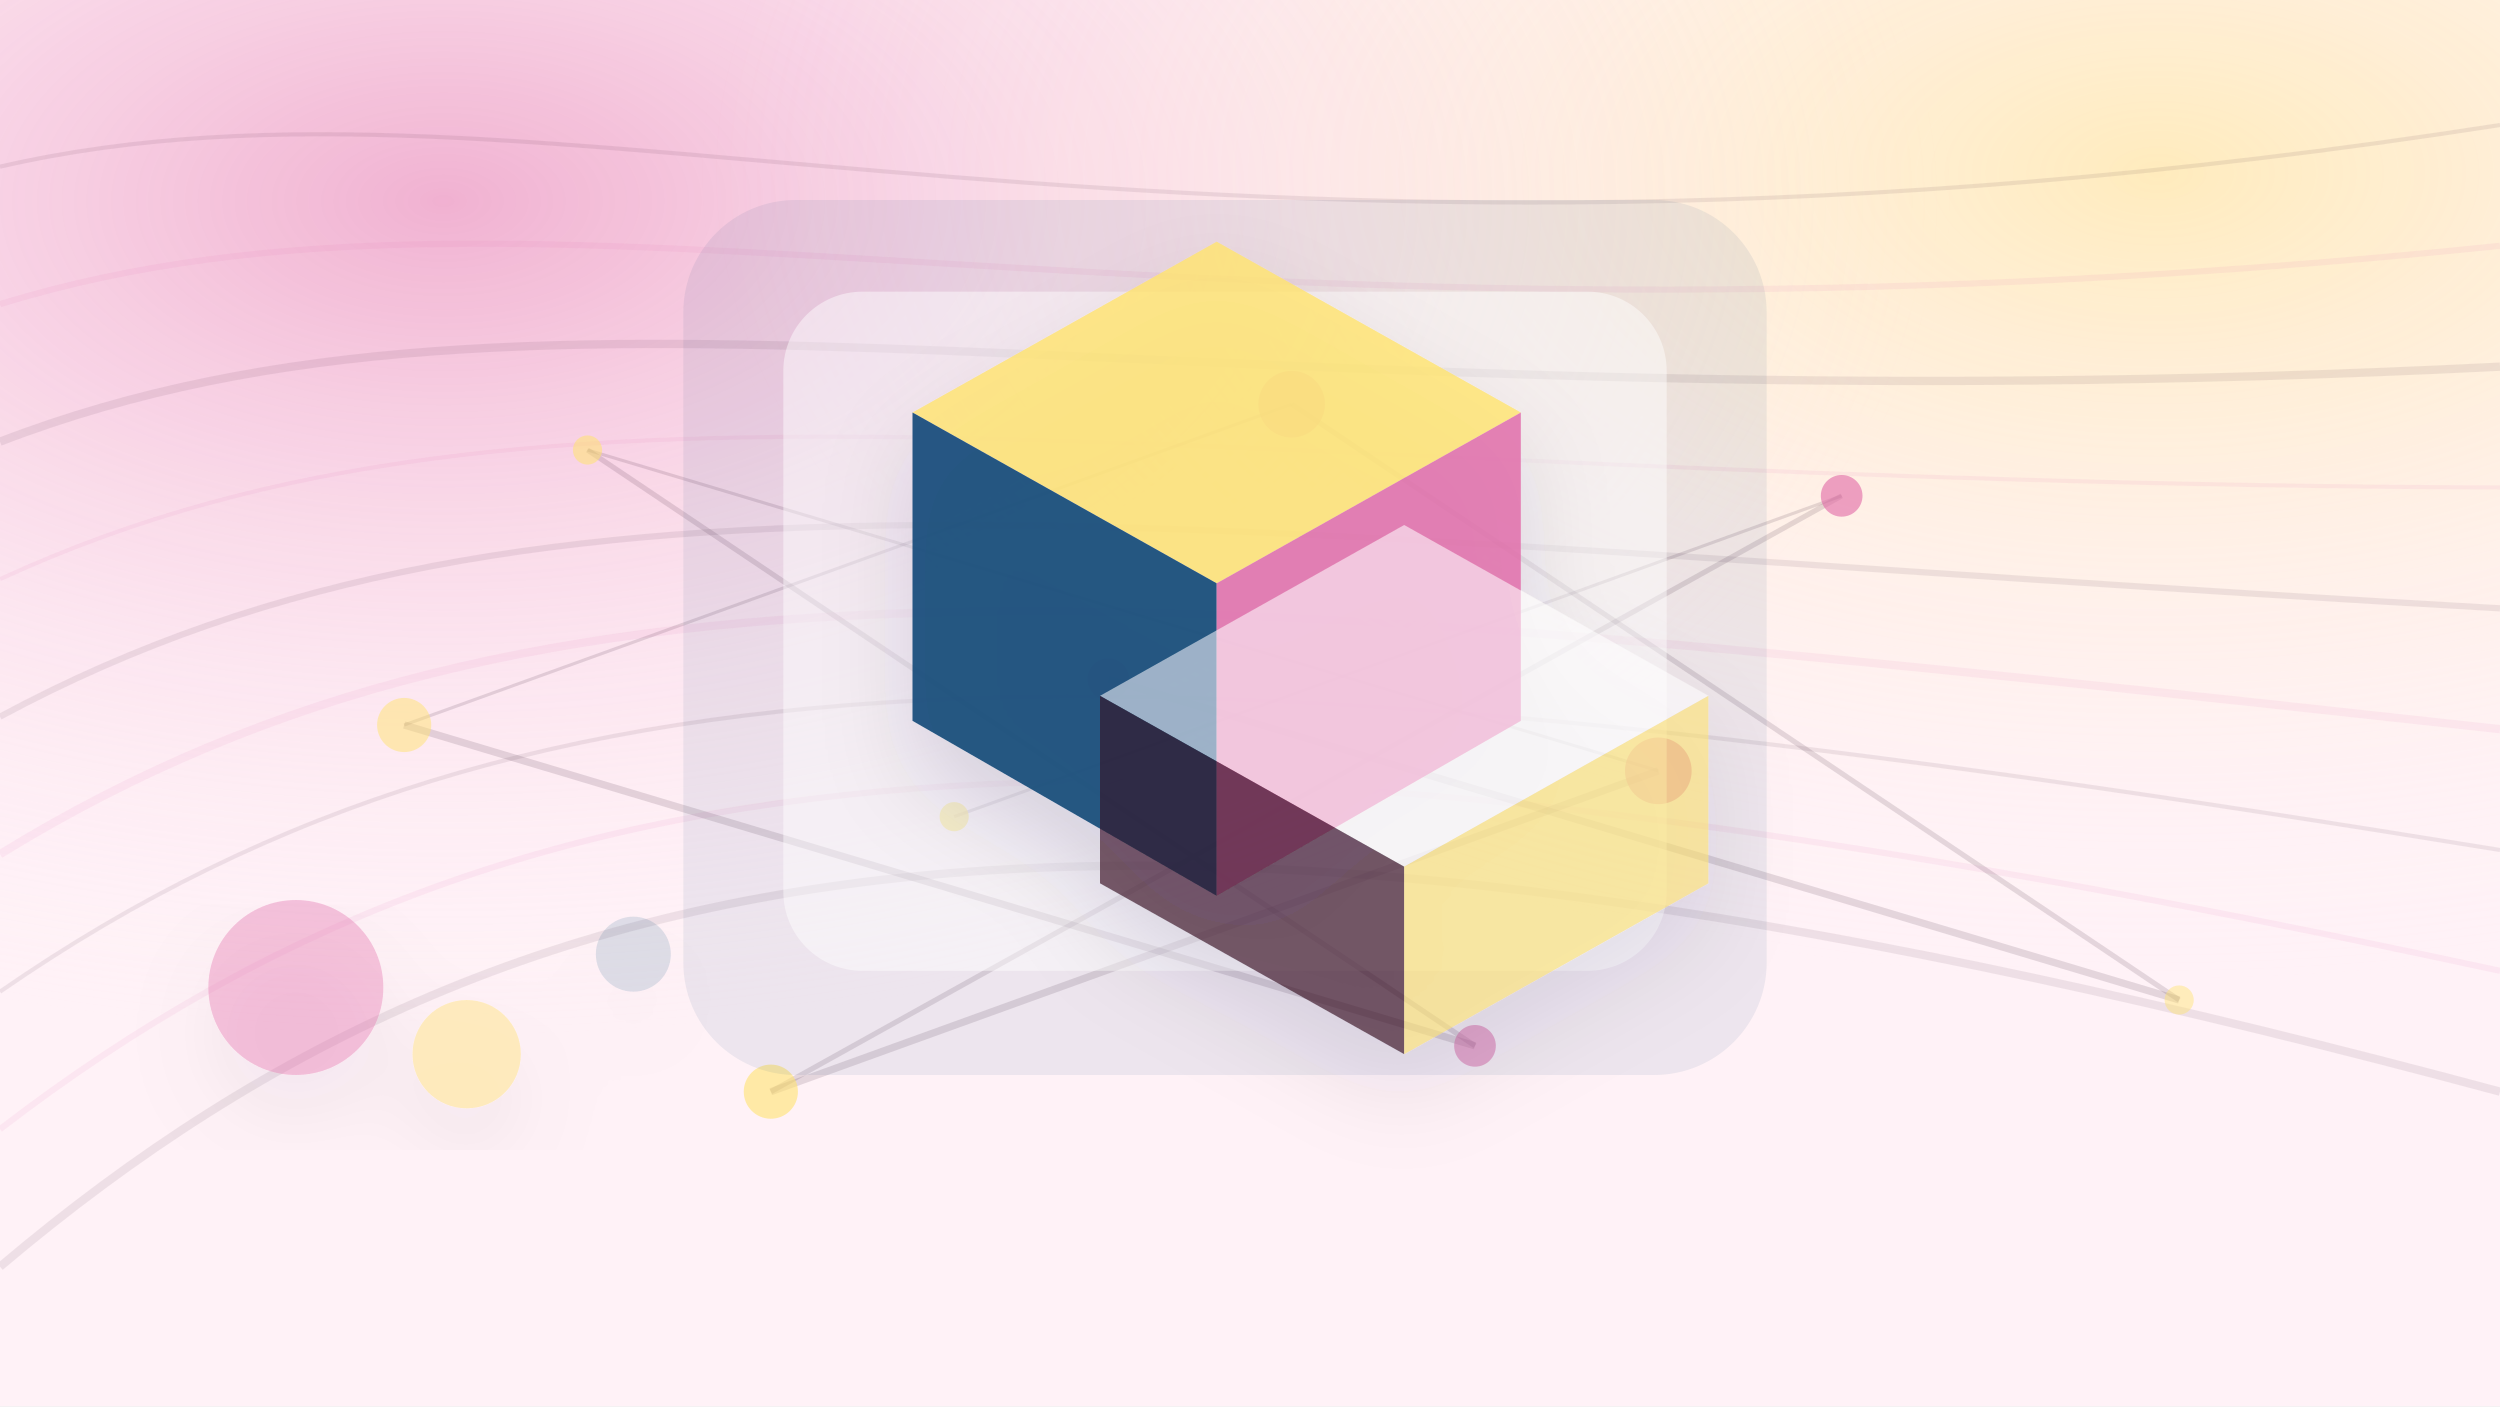
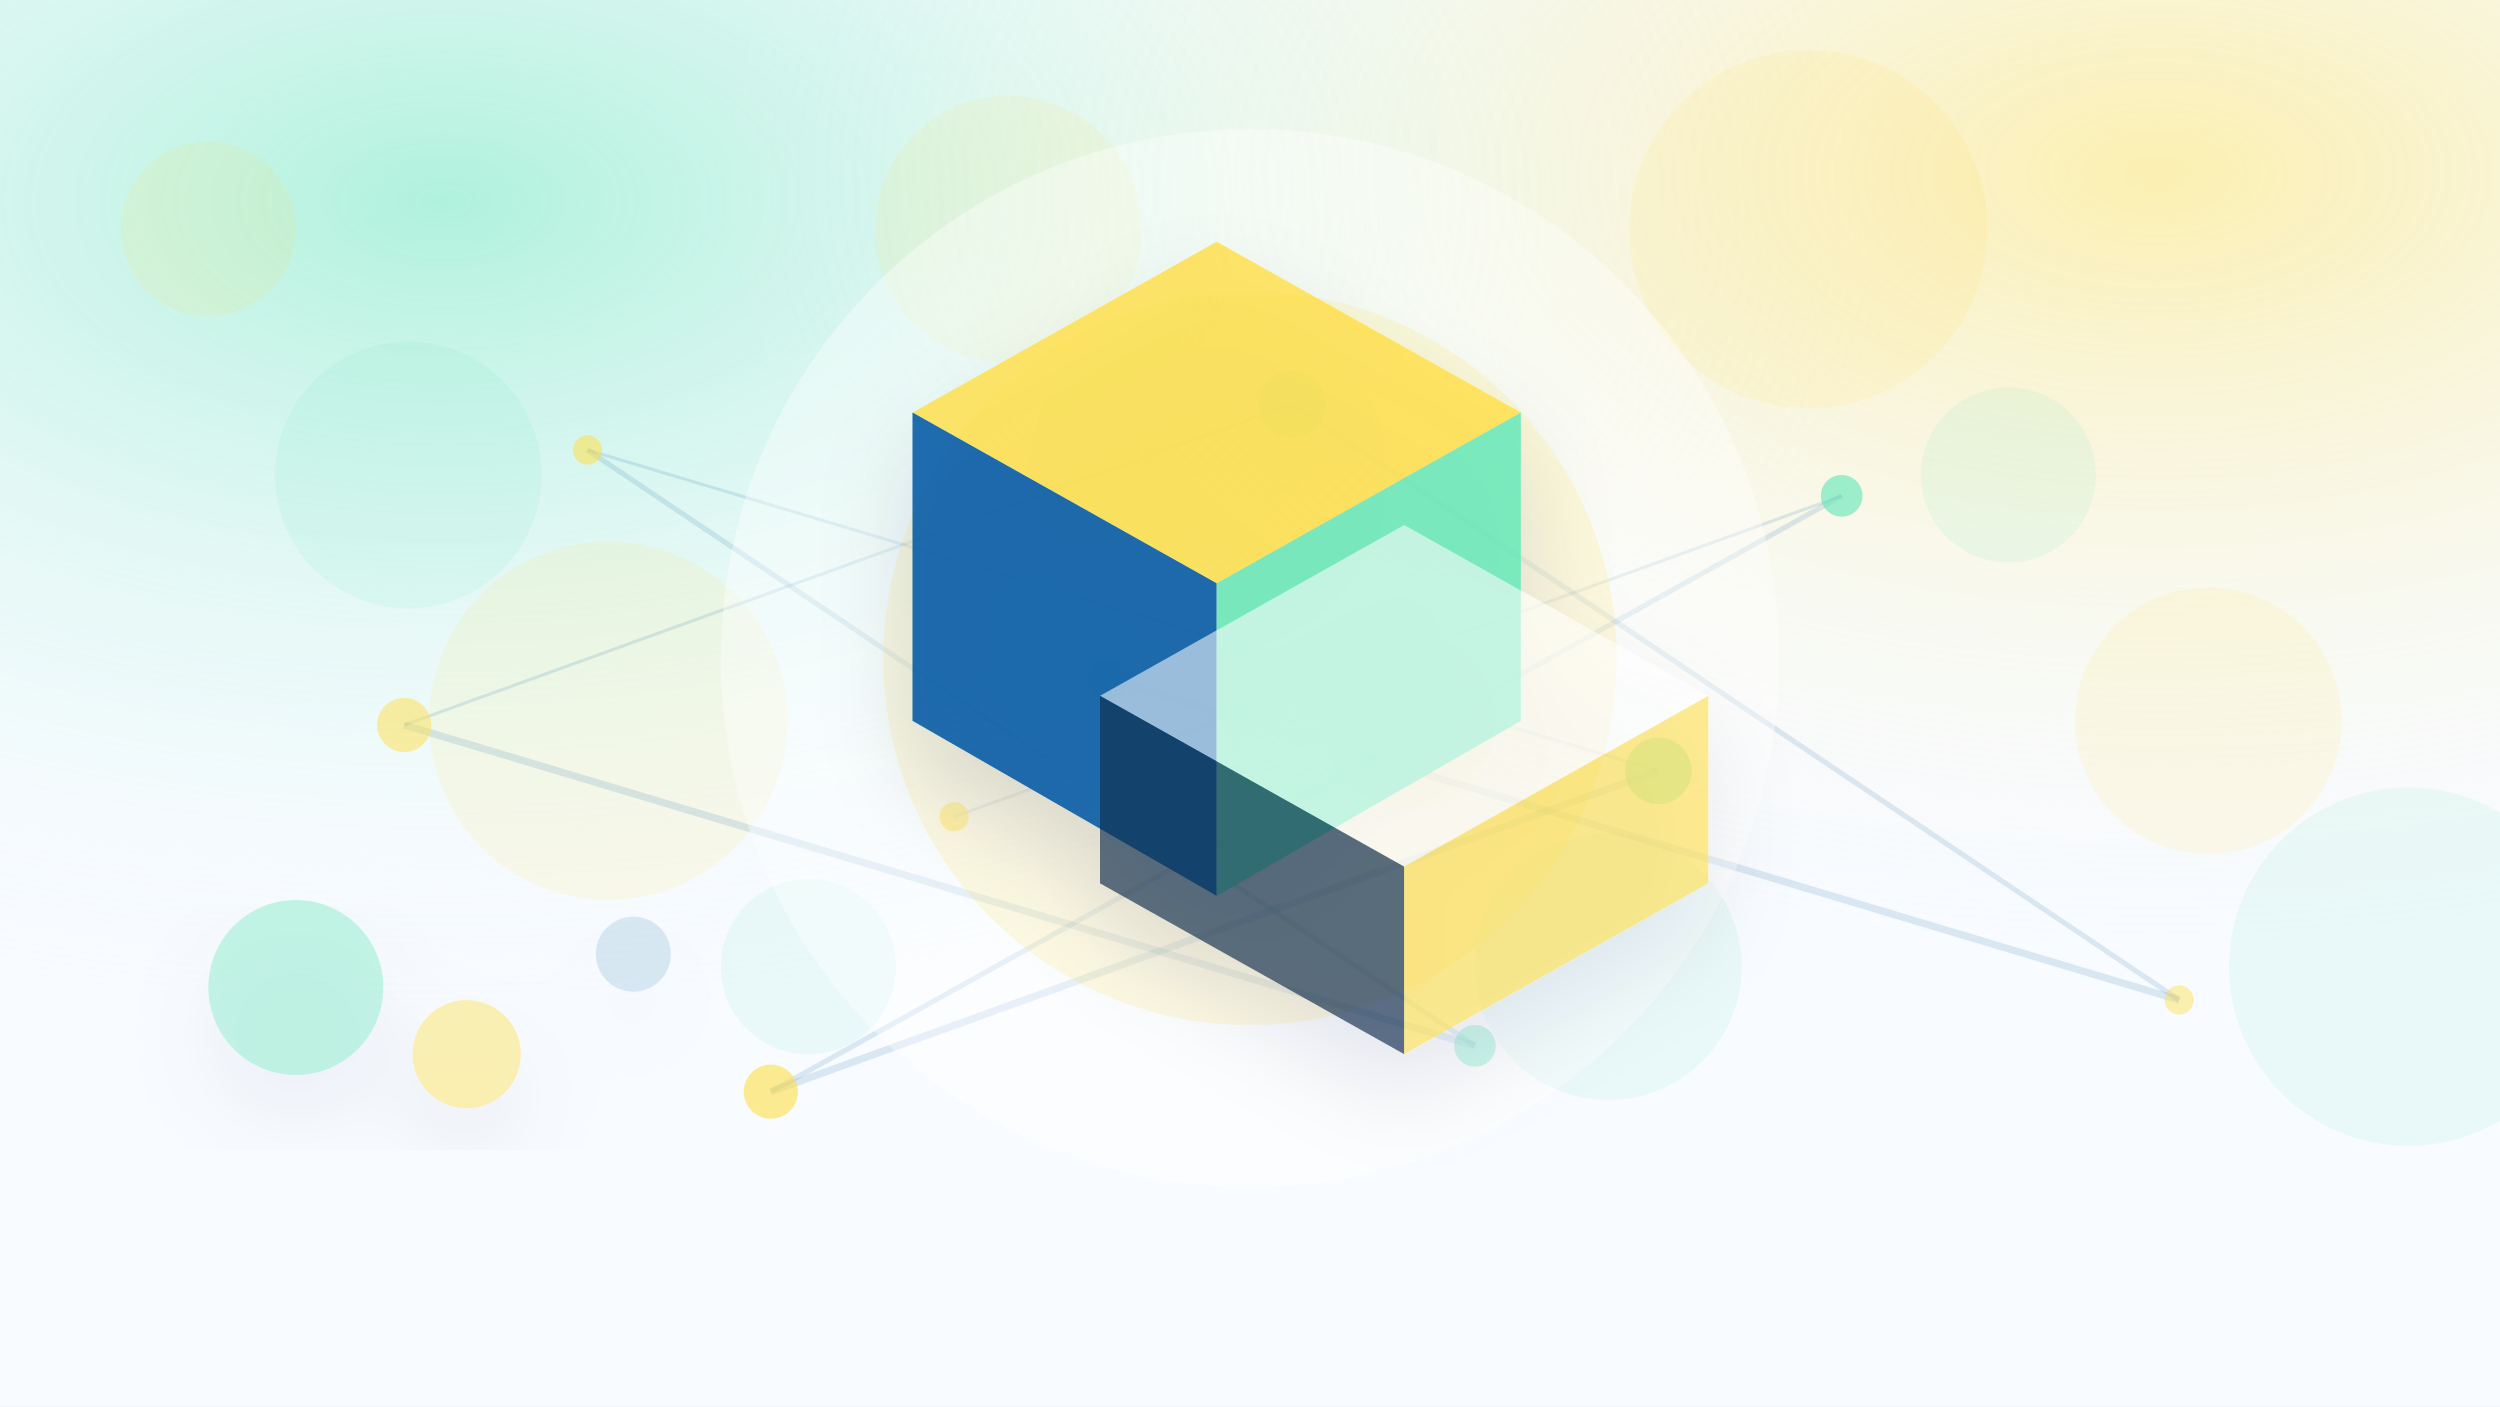
<svg xmlns="http://www.w3.org/2000/svg" width="1200" height="675" viewBox="0 0 1200 675" role="img" aria-labelledby="title desc">
  <defs>
    <radialGradient id="g1" cx="18%" cy="14%" r="60%">
-       <stop stop-color="#e16ba8" stop-opacity=".48" />
-       <stop offset="1" stop-color="#fff2f7" stop-opacity="0" />
+       <stop stop-color="#62e6b8" stop-opacity=".48" />
+       <stop offset="1" stop-color="#f8fbff" stop-opacity="0" />
    </radialGradient>
    <radialGradient id="g2" cx="86%" cy="12%" r="58%">
-       <stop stop-color="#ffe36e" stop-opacity=".42" />
-       <stop offset="1" stop-color="#fff2f7" stop-opacity="0" />
+       <stop stop-color="#ffdf45" stop-opacity=".42" />
+       <stop offset="1" stop-color="#f8fbff" stop-opacity="0" />
    </radialGradient>
    <linearGradient id="split" x1="0" x2="1">
-       <stop stop-color="#fff2f7" />
-       <stop offset=".55" stop-color="#fff2f7" />
-       <stop offset=".55" stop-color="#eef8ff" />
-       <stop offset="1" stop-color="#fff7d1" />
+       <stop stop-color="#f8fbff" />
+       <stop offset=".55" stop-color="#f8fbff" />
+       <stop offset=".55" stop-color="#fffdf2" />
+       <stop offset="1" stop-color="#eef8ff" />
    </linearGradient>
    <filter id="shadow" x="-20%" y="-20%" width="140%" height="140%">
      <feDropShadow dx="0" dy="22" stdDeviation="22" flood-color="#12213a" flood-opacity=".14" />
    </filter>
  </defs>
-   <rect width="1200" height="675" fill="#fff2f7" />
+   <rect width="1200" height="675" fill="#f8fbff" />
  <rect width="1200" height="675" fill="url(#g1)" />
  <rect width="1200" height="675" fill="url(#g2)" />
  <g opacity=".9">
-     <path d="M0 80C260 20 560 160 1200 60" fill="none" stroke="#351528" stroke-opacity=".09" stroke-width="2" />
-     <path d="M0 146C260 66 560 184 1200 118" fill="none" stroke="#e16ba8" stroke-opacity=".09" stroke-width="3" />
-     <path d="M0 212C260 112 560 208 1200 176" fill="none" stroke="#351528" stroke-opacity=".09" stroke-width="4" />
-     <path d="M0 278C260 158 560 232 1200 234" fill="none" stroke="#e16ba8" stroke-opacity=".09" stroke-width="2" />
-     <path d="M0 344C260 204 560 256 1200 292" fill="none" stroke="#351528" stroke-opacity=".09" stroke-width="3" />
-     <path d="M0 410C260 250 560 280 1200 350" fill="none" stroke="#e16ba8" stroke-opacity=".09" stroke-width="4" />
-     <path d="M0 476C260 296 560 304 1200 408" fill="none" stroke="#351528" stroke-opacity=".09" stroke-width="2" />
-     <path d="M0 542C260 342 560 328 1200 466" fill="none" stroke="#e16ba8" stroke-opacity=".09" stroke-width="3" />
-     <path d="M0 608C260 388 560 352 1200 524" fill="none" stroke="#351528" stroke-opacity=".09" stroke-width="4" />
+     <circle cx="100" cy="110" r="42" fill="#ffdf45" opacity=".12" />
+     <circle cx="196" cy="228" r="64" fill="#62e6b8" opacity=".12" />
+     <circle cx="292" cy="346" r="86" fill="#ffdf45" opacity=".12" />
+     <circle cx="388" cy="464" r="42" fill="#62e6b8" opacity=".12" />
+     <circle cx="484" cy="110" r="64" fill="#ffdf45" opacity=".12" />
+     <circle cx="580" cy="228" r="86" fill="#62e6b8" opacity=".12" />
+     <circle cx="676" cy="346" r="42" fill="#ffdf45" opacity=".12" />
+     <circle cx="772" cy="464" r="64" fill="#62e6b8" opacity=".12" />
+     <circle cx="868" cy="110" r="86" fill="#ffdf45" opacity=".12" />
+     <circle cx="964" cy="228" r="42" fill="#62e6b8" opacity=".12" />
+     <circle cx="1060" cy="346" r="64" fill="#ffdf45" opacity=".12" />
+     <circle cx="1156" cy="464" r="86" fill="#62e6b8" opacity=".12" />
  </g>
  <g>
-     <line x1="458" y1="392" x2="884" y2="238" stroke="#351528" stroke-opacity=".13" stroke-width="1.5" />
-     <line x1="884" y1="238" x2="370" y2="524" stroke="#351528" stroke-opacity=".13" stroke-width="2.5" />
-     <line x1="370" y1="524" x2="796" y2="370" stroke="#351528" stroke-opacity=".13" stroke-width="3.5" />
-     <line x1="796" y1="370" x2="282" y2="216" stroke="#351528" stroke-opacity=".13" stroke-width="1.5" />
-     <line x1="282" y1="216" x2="708" y2="502" stroke="#351528" stroke-opacity=".13" stroke-width="2.5" />
-     <line x1="708" y1="502" x2="194" y2="348" stroke="#351528" stroke-opacity=".13" stroke-width="3.5" />
-     <line x1="194" y1="348" x2="620" y2="194" stroke="#351528" stroke-opacity=".13" stroke-width="1.5" />
-     <line x1="620" y1="194" x2="1046" y2="480" stroke="#351528" stroke-opacity=".13" stroke-width="2.5" />
-     <line x1="1046" y1="480" x2="532" y2="326" stroke="#351528" stroke-opacity=".13" stroke-width="3.5" />
-     <circle cx="458" cy="392" r="7" fill="#ffe36e" opacity="0.64" />
-     <circle cx="884" cy="238" r="10" fill="#e16ba8" opacity="0.615" />
-     <circle cx="370" cy="524" r="13" fill="#ffe36e" opacity="0.59" />
-     <circle cx="796" cy="370" r="16" fill="#e16ba8" opacity="0.565" />
-     <circle cx="282" cy="216" r="7" fill="#ffe36e" opacity="0.54" />
-     <circle cx="708" cy="502" r="10" fill="#e16ba8" opacity="0.515" />
-     <circle cx="194" cy="348" r="13" fill="#ffe36e" opacity="0.49" />
-     <circle cx="620" cy="194" r="16" fill="#e16ba8" opacity="0.465" />
-     <circle cx="1046" cy="480" r="7" fill="#ffe36e" opacity="0.44" />
-     <circle cx="532" cy="326" r="10" fill="#e16ba8" opacity="0.415" />
+     <line x1="458" y1="392" x2="884" y2="238" stroke="#0f5fa8" stroke-opacity=".13" stroke-width="1.5" />
+     <line x1="884" y1="238" x2="370" y2="524" stroke="#0f5fa8" stroke-opacity=".13" stroke-width="2.5" />
+     <line x1="370" y1="524" x2="796" y2="370" stroke="#0f5fa8" stroke-opacity=".13" stroke-width="3.5" />
+     <line x1="796" y1="370" x2="282" y2="216" stroke="#0f5fa8" stroke-opacity=".13" stroke-width="1.5" />
+     <line x1="282" y1="216" x2="708" y2="502" stroke="#0f5fa8" stroke-opacity=".13" stroke-width="2.5" />
+     <line x1="708" y1="502" x2="194" y2="348" stroke="#0f5fa8" stroke-opacity=".13" stroke-width="3.5" />
+     <line x1="194" y1="348" x2="620" y2="194" stroke="#0f5fa8" stroke-opacity=".13" stroke-width="1.5" />
+     <line x1="620" y1="194" x2="1046" y2="480" stroke="#0f5fa8" stroke-opacity=".13" stroke-width="2.5" />
+     <line x1="1046" y1="480" x2="532" y2="326" stroke="#0f5fa8" stroke-opacity=".13" stroke-width="3.5" />
+     <circle cx="458" cy="392" r="7" fill="#ffdf45" opacity="0.64" />
+     <circle cx="884" cy="238" r="10" fill="#62e6b8" opacity="0.615" />
+     <circle cx="370" cy="524" r="13" fill="#ffdf45" opacity="0.59" />
+     <circle cx="796" cy="370" r="16" fill="#62e6b8" opacity="0.565" />
+     <circle cx="282" cy="216" r="7" fill="#ffdf45" opacity="0.54" />
+     <circle cx="708" cy="502" r="10" fill="#62e6b8" opacity="0.515" />
+     <circle cx="194" cy="348" r="13" fill="#ffdf45" opacity="0.49" />
+     <circle cx="620" cy="194" r="16" fill="#62e6b8" opacity="0.465" />
+     <circle cx="1046" cy="480" r="7" fill="#ffdf45" opacity="0.44" />
+     <circle cx="532" cy="326" r="10" fill="#62e6b8" opacity="0.415" />
  </g>
  <g transform="translate(-300 0)">
-     <rect x="628" y="96" width="520" height="420" rx="54" fill="#164b7a" opacity=".08" />
-     <rect x="676" y="140" width="424" height="326" rx="38" fill="#fff" opacity=".46" />
+     <circle cx="900" cy="316" r="254" fill="#fff" opacity=".38" />
+     <circle cx="900" cy="316" r="176" fill="#ffdf45" opacity=".16" />
  </g>
  <g transform="translate(-300 0)" filter="url(#shadow)">
    <g transform="translate(724 116)">
-       <polygon points="160,0 306,82 160,164 14,82" fill="#ffe36e" opacity=".8" />
-       <polygon points="14,82 160,164 160,314 14,230" fill="#164b7a" opacity=".92" />
-       <polygon points="306,82 160,164 160,314 306,230" fill="#e16ba8" opacity=".82" />
+       <polygon points="160,0 306,82 160,164 14,82" fill="#ffdf45" opacity=".8" />
+       <polygon points="14,82 160,164 160,314 14,230" fill="#0f5fa8" opacity=".92" />
+       <polygon points="306,82 160,164 160,314 306,230" fill="#62e6b8" opacity=".82" />
      <polygon points="250,136 396,218 250,300 104,218" fill="#fff" opacity=".55" />
-       <polygon points="104,218 250,300 250,390 104,308" fill="#351528" opacity=".65" />
-       <polygon points="396,218 250,300 250,390 396,308" fill="#ffe36e" opacity=".58" />
+       <polygon points="104,218 250,300 250,390 104,308" fill="#0d2b4d" opacity=".65" />
+       <polygon points="396,218 250,300 250,390 396,308" fill="#ffdf45" opacity=".58" />
    </g>
  </g>
  <g filter="url(#shadow)" opacity=".82">
-     <circle cx="142" cy="474" r="42" fill="#e16ba8" opacity=".44" />
-     <circle cx="224" cy="506" r="26" fill="#ffe36e" opacity=".5" />
-     <circle cx="304" cy="458" r="18" fill="#164b7a" opacity=".16" />
+     <circle cx="142" cy="474" r="42" fill="#62e6b8" opacity=".44" />
+     <circle cx="224" cy="506" r="26" fill="#ffdf45" opacity=".5" />
+     <circle cx="304" cy="458" r="18" fill="#0f5fa8" opacity=".16" />
  </g>
</svg>
